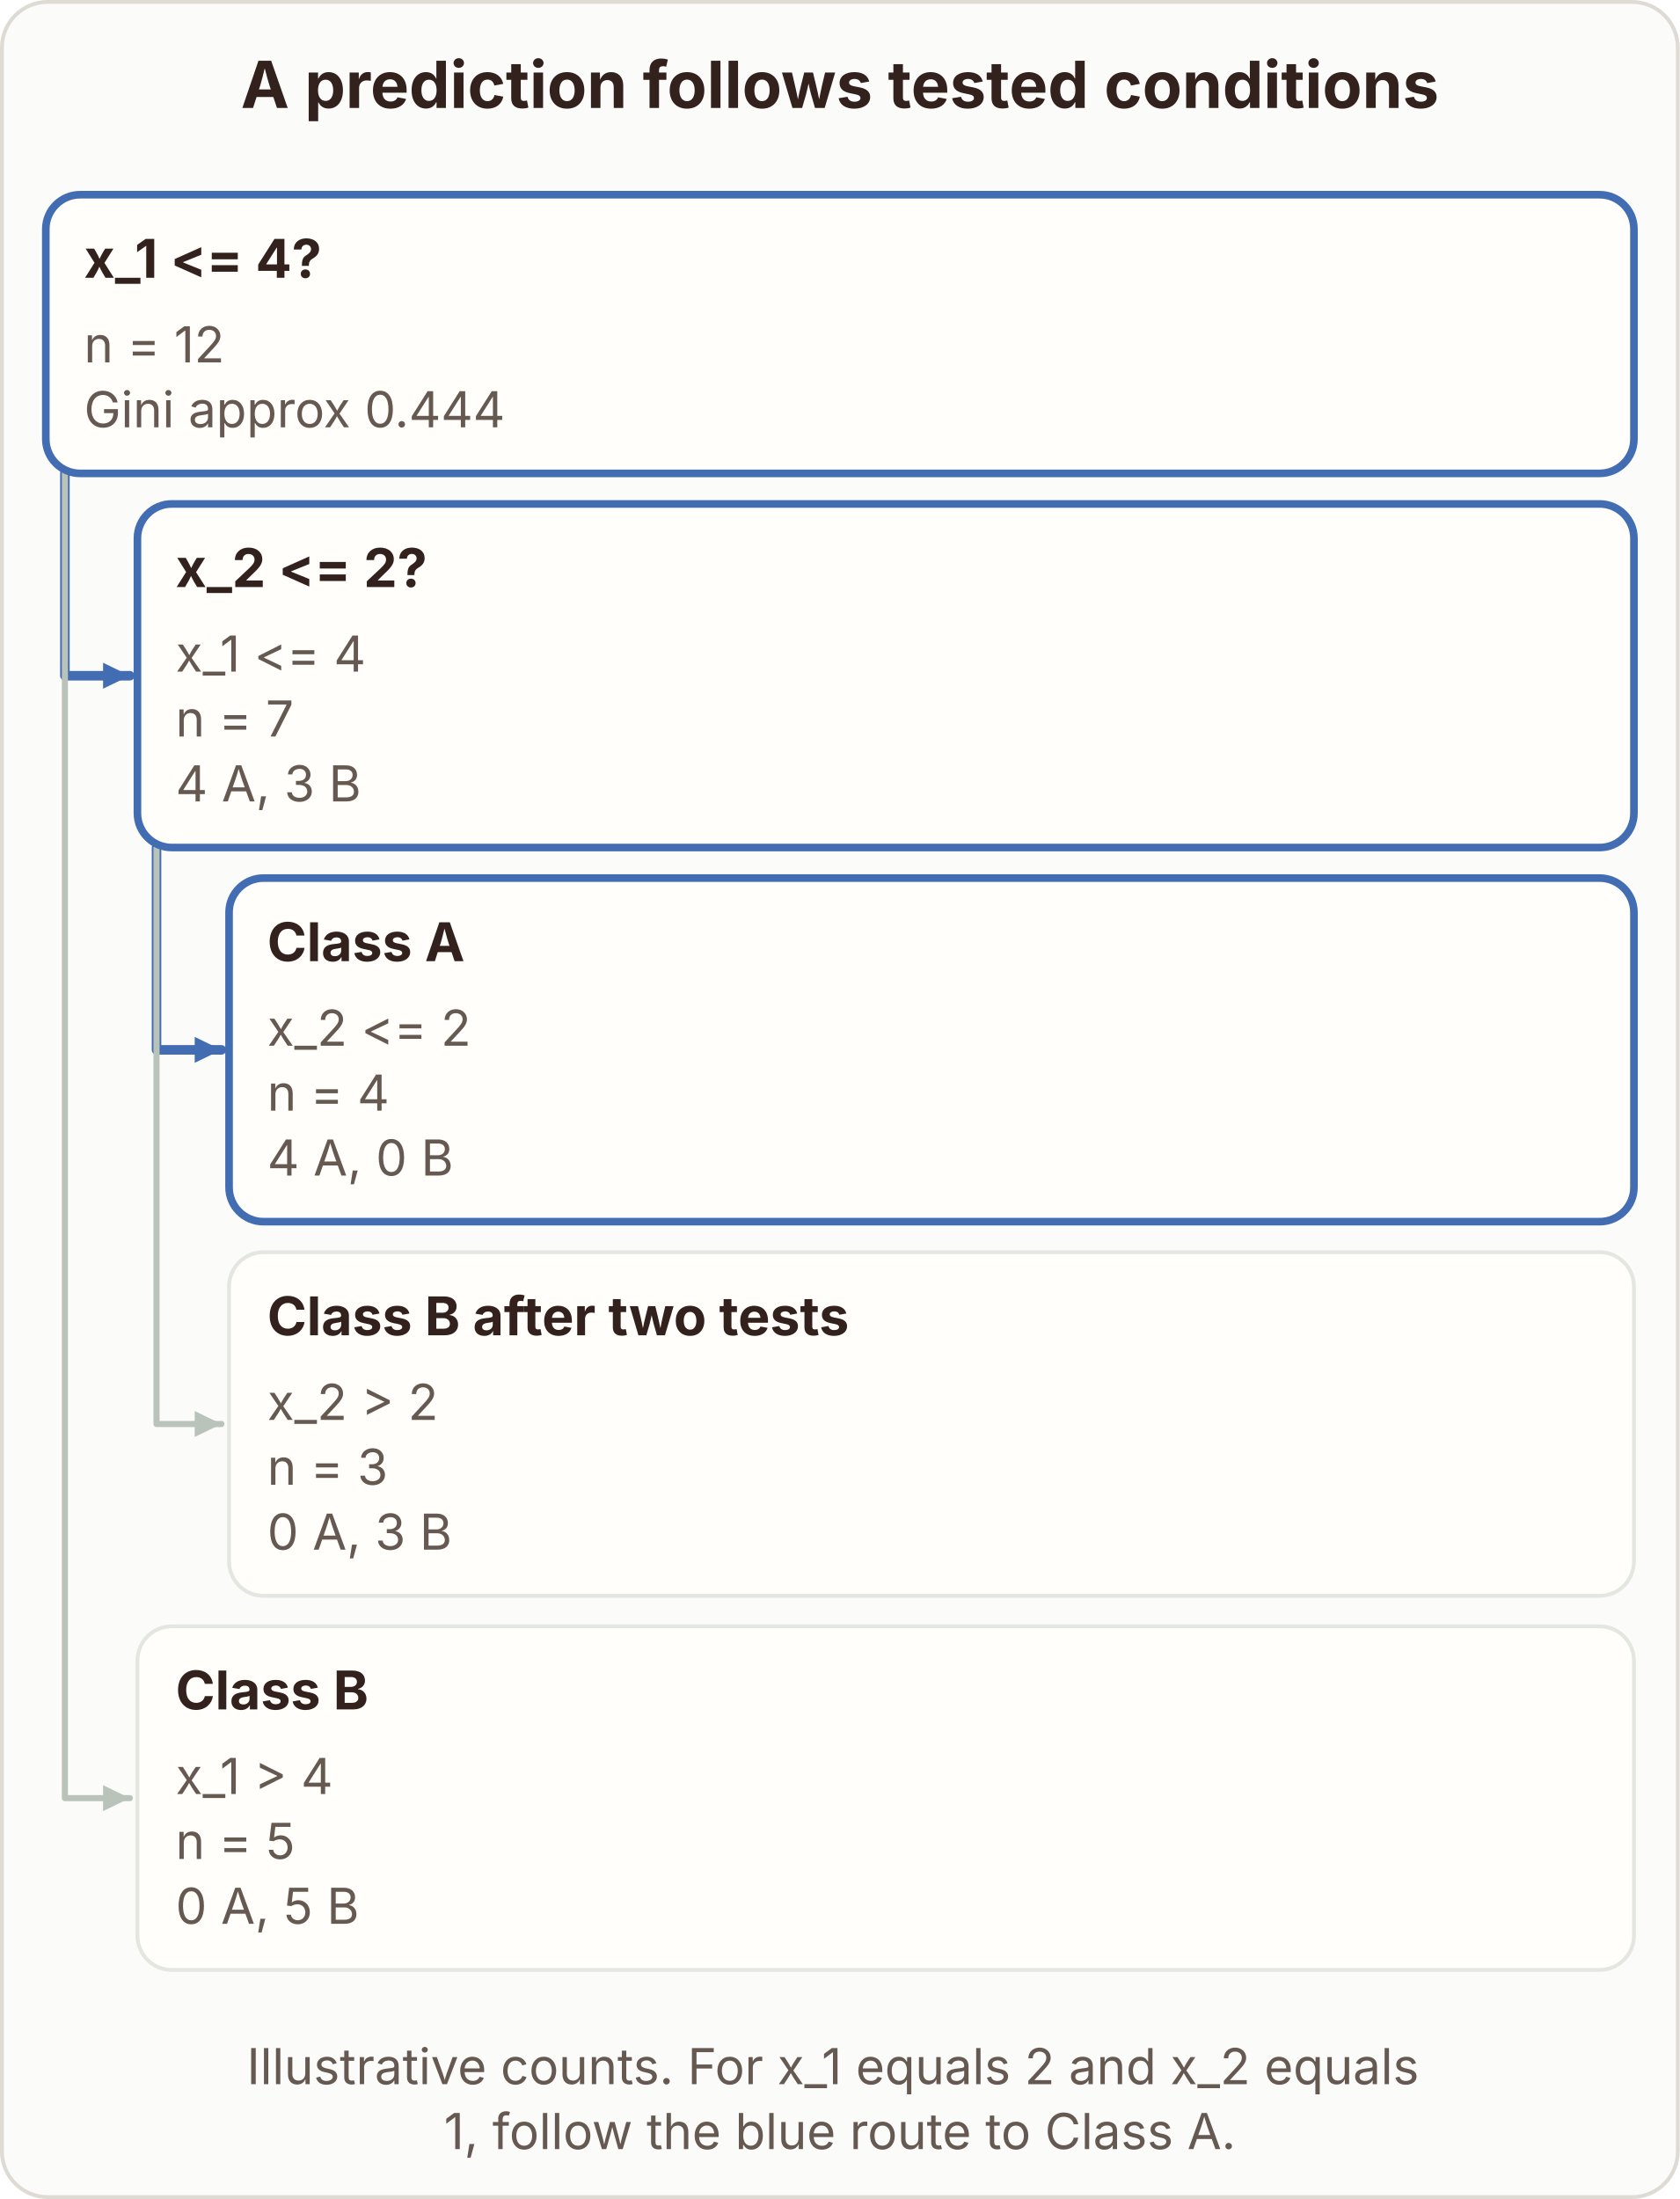
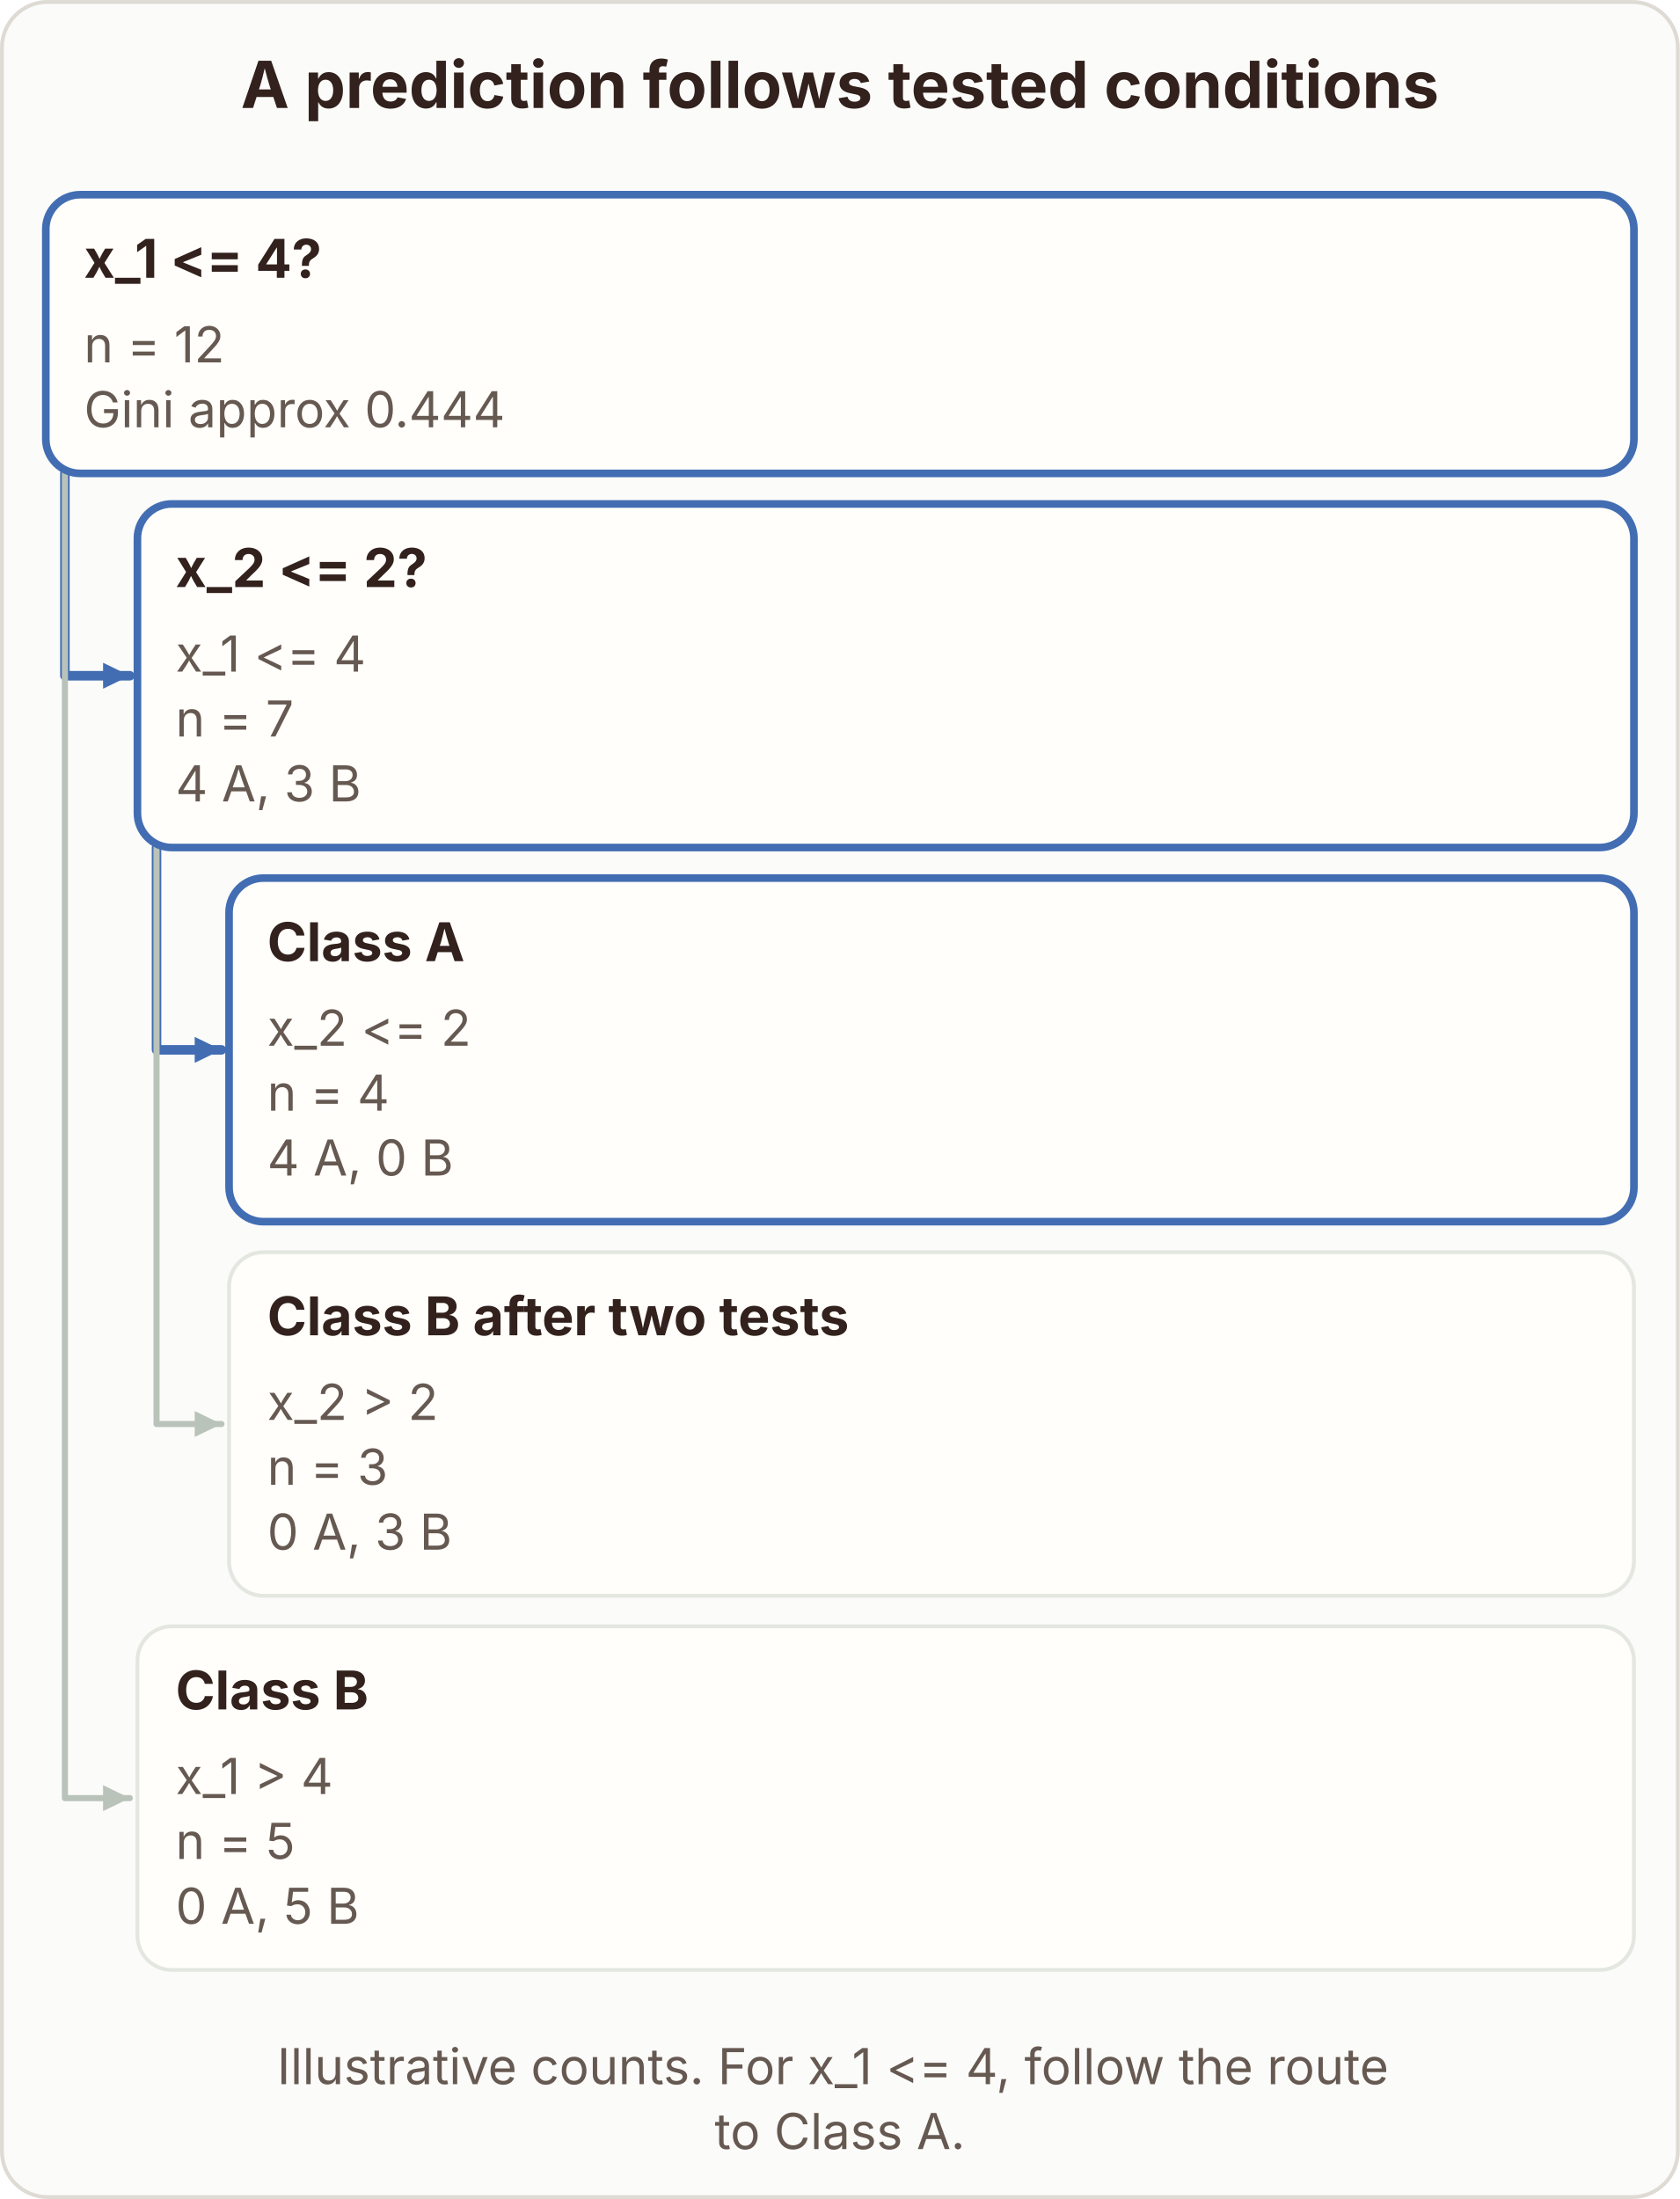
- <svg xmlns="http://www.w3.org/2000/svg" width="440" height="576" viewBox="0 0 440 576" role="img" aria-label="A prediction follows tested conditions Root: x_1 &lt;= 4?; n = 12; Gini approx 0.444 x_1 &lt;= 4? → x_2 &lt;= 2?; branch: x_1 &lt;= 4; n = 7; 4 A, 3 B x_1 &lt;= 4? → Class B; branch: x_1 &gt; 4; n = 5; 0 A, 5 B x_2 &lt;= 2? → Class A; branch: x_2 &lt;= 2; n = 4; 4 A, 0 B x_2 &lt;= 2? → Class B after two tests; branch: x_2 &gt; 2; n = 3; 0 A, 3 B Highlighted path: x_1 &lt;= 4? → x_2 &lt;= 2? → Class A Illustrative counts. For x_1 equals 2 and x_2 equals 1, follow the blue route to Class A." font-family="Inter, Liberation Sans, Arial, sans-serif" style="display:block;max-width:none;margin-inline:auto;--color-ink:#202723;--color-ink-2:#5d675f;--color-line:#e3e7e0;--viz-surface:#fffefa" data-tutor-diagram="tree">
+ <svg xmlns="http://www.w3.org/2000/svg" width="440" height="576" viewBox="0 0 440 576" role="img" aria-label="A prediction follows tested conditions Root: x_1 &lt;= 4?; n = 12; Gini approx 0.444 x_1 &lt;= 4? → x_2 &lt;= 2?; branch: x_1 &lt;= 4; n = 7; 4 A, 3 B x_1 &lt;= 4? → Class B; branch: x_1 &gt; 4; n = 5; 0 A, 5 B x_2 &lt;= 2? → Class A; branch: x_2 &lt;= 2; n = 4; 4 A, 0 B x_2 &lt;= 2? → Class B after two tests; branch: x_2 &gt; 2; n = 3; 0 A, 3 B Highlighted path: x_1 &lt;= 4? → x_2 &lt;= 2? → Class A Illustrative counts. For x_1 &lt;= 4, follow the route to Class A." font-family="Inter, Liberation Sans, Arial, sans-serif" style="display:block;max-width:none;margin-inline:auto;--color-ink:#202723;--color-ink-2:#5d675f;--color-line:#e3e7e0;--viz-surface:#fffefa" data-tutor-diagram="tree">
  <rect x="0.5" y="0.5" width="439" height="575" rx="12" fill="var(--viz-surface, #fbfbfa)" stroke="var(--color-line, #dedad4)" />
  <text x="220" y="22.5" fill="var(--color-ink, #32211c)" font-size="17" font-weight="700" text-anchor="middle">
    <tspan x="220" y="28.28">A prediction follows tested conditions</tspan>
  </text>
  <g transform="translate(0 39)">
    <g data-tutor-edge="root:left">
      <g>
        <polyline points="17,85 17,138 34,138" fill="none" stroke="#426db2" stroke-width="2.5" stroke-linecap="round" stroke-linejoin="round" />
        <polygon points="34,138 27,141.4 27,134.6" fill="#426db2" data-tutor-arrowhead="" />
      </g>
    </g>
    <g data-tutor-edge="root:right">
      <g>
        <polyline points="17,85 17,432 34,432" fill="none" stroke="#b9c3b9" stroke-width="1.6" stroke-linecap="round" stroke-linejoin="round" />
        <polygon points="34,432 27,435.4 27,428.6" fill="#b9c3b9" data-tutor-arrowhead="" />
      </g>
    </g>
    <g data-tutor-edge="left:a">
      <g>
        <polyline points="41,183 41,236 58,236" fill="none" stroke="#426db2" stroke-width="2.5" stroke-linecap="round" stroke-linejoin="round" />
        <polygon points="58,236 51,239.4 51,232.6" fill="#426db2" data-tutor-arrowhead="" />
      </g>
    </g>
    <g data-tutor-edge="left:b">
      <g>
        <polyline points="41,183 41,334 58,334" fill="none" stroke="#b9c3b9" stroke-width="1.6" stroke-linecap="round" stroke-linejoin="round" />
        <polygon points="58,334 51,337.4 51,330.6" fill="#b9c3b9" data-tutor-arrowhead="" />
      </g>
    </g>
    <g data-tutor-node="root" data-tutor-path="">
      <rect x="12" y="12" width="416" height="73" rx="9" fill="#fffefa" stroke="#426db2" stroke-width="2" />
      <text x="22" y="29" fill="var(--color-ink, #32211c)" font-size="14" font-weight="700" text-anchor="start">
        <tspan x="22" y="33.76">x_1 &lt;= 4?</tspan>
      </text>
      <text x="22" y="60" fill="var(--color-ink-2, #665951)" font-size="13" font-weight="400" text-anchor="start">
        <tspan x="22" y="55.92">n = 12</tspan>
        <tspan x="22" y="72.92">Gini approx 0.444</tspan>
      </text>
    </g>
    <g data-tutor-node="left" data-tutor-path="">
      <rect x="36" y="93" width="392" height="90" rx="9" fill="#fffefa" stroke="#426db2" stroke-width="2" />
      <text x="46" y="110" fill="var(--color-ink, #32211c)" font-size="14" font-weight="700" text-anchor="start">
        <tspan x="46" y="114.76">x_2 &lt;= 2?</tspan>
      </text>
      <text x="46" y="149.5" fill="var(--color-ink-2, #665951)" font-size="13" font-weight="400" text-anchor="start">
        <tspan x="46" y="136.92">x_1 &lt;= 4</tspan>
        <tspan x="46" y="153.92">n = 7</tspan>
        <tspan x="46" y="170.92">4 A, 3 B</tspan>
      </text>
    </g>
    <g data-tutor-node="a" data-tutor-path="">
      <rect x="60" y="191" width="368" height="90" rx="9" fill="#fffefa" stroke="#426db2" stroke-width="2" />
      <text x="70" y="208" fill="var(--color-ink, #32211c)" font-size="14" font-weight="700" text-anchor="start">
        <tspan x="70" y="212.76">Class A</tspan>
      </text>
      <text x="70" y="247.5" fill="var(--color-ink-2, #665951)" font-size="13" font-weight="400" text-anchor="start">
        <tspan x="70" y="234.92">x_2 &lt;= 2</tspan>
        <tspan x="70" y="251.92">n = 4</tspan>
        <tspan x="70" y="268.92">4 A, 0 B</tspan>
      </text>
    </g>
    <g data-tutor-node="b">
      <rect x="60" y="289" width="368" height="90" rx="9" fill="#fffefa" stroke="#e3e7e0" stroke-width="1" />
      <text x="70" y="306" fill="var(--color-ink, #32211c)" font-size="14" font-weight="700" text-anchor="start">
        <tspan x="70" y="310.76">Class B after two tests</tspan>
      </text>
      <text x="70" y="345.5" fill="var(--color-ink-2, #665951)" font-size="13" font-weight="400" text-anchor="start">
        <tspan x="70" y="332.92">x_2 &gt; 2</tspan>
        <tspan x="70" y="349.92">n = 3</tspan>
        <tspan x="70" y="366.92">0 A, 3 B</tspan>
      </text>
    </g>
    <g data-tutor-node="right">
      <rect x="36" y="387" width="392" height="90" rx="9" fill="#fffefa" stroke="#e3e7e0" stroke-width="1" />
      <text x="46" y="404" fill="var(--color-ink, #32211c)" font-size="14" font-weight="700" text-anchor="start">
        <tspan x="46" y="408.76">Class B</tspan>
      </text>
      <text x="46" y="443.5" fill="var(--color-ink-2, #665951)" font-size="13" font-weight="400" text-anchor="start">
        <tspan x="46" y="430.92">x_1 &gt; 4</tspan>
        <tspan x="46" y="447.92">n = 5</tspan>
        <tspan x="46" y="464.92">0 A, 5 B</tspan>
      </text>
    </g>
  </g>
  <text x="220" y="550" fill="var(--color-ink-2, #665951)" font-size="13" font-weight="400" text-anchor="middle">
-     <tspan x="220" y="545.92">Illustrative counts. For x_1 equals 2 and x_2 equals</tspan>
-     <tspan x="220" y="562.92">1, follow the blue route to Class A.</tspan>
+     <tspan x="220" y="545.92">Illustrative counts. For x_1 &lt;= 4, follow the route</tspan>
+     <tspan x="220" y="562.92">to Class A.</tspan>
  </text>
</svg>
